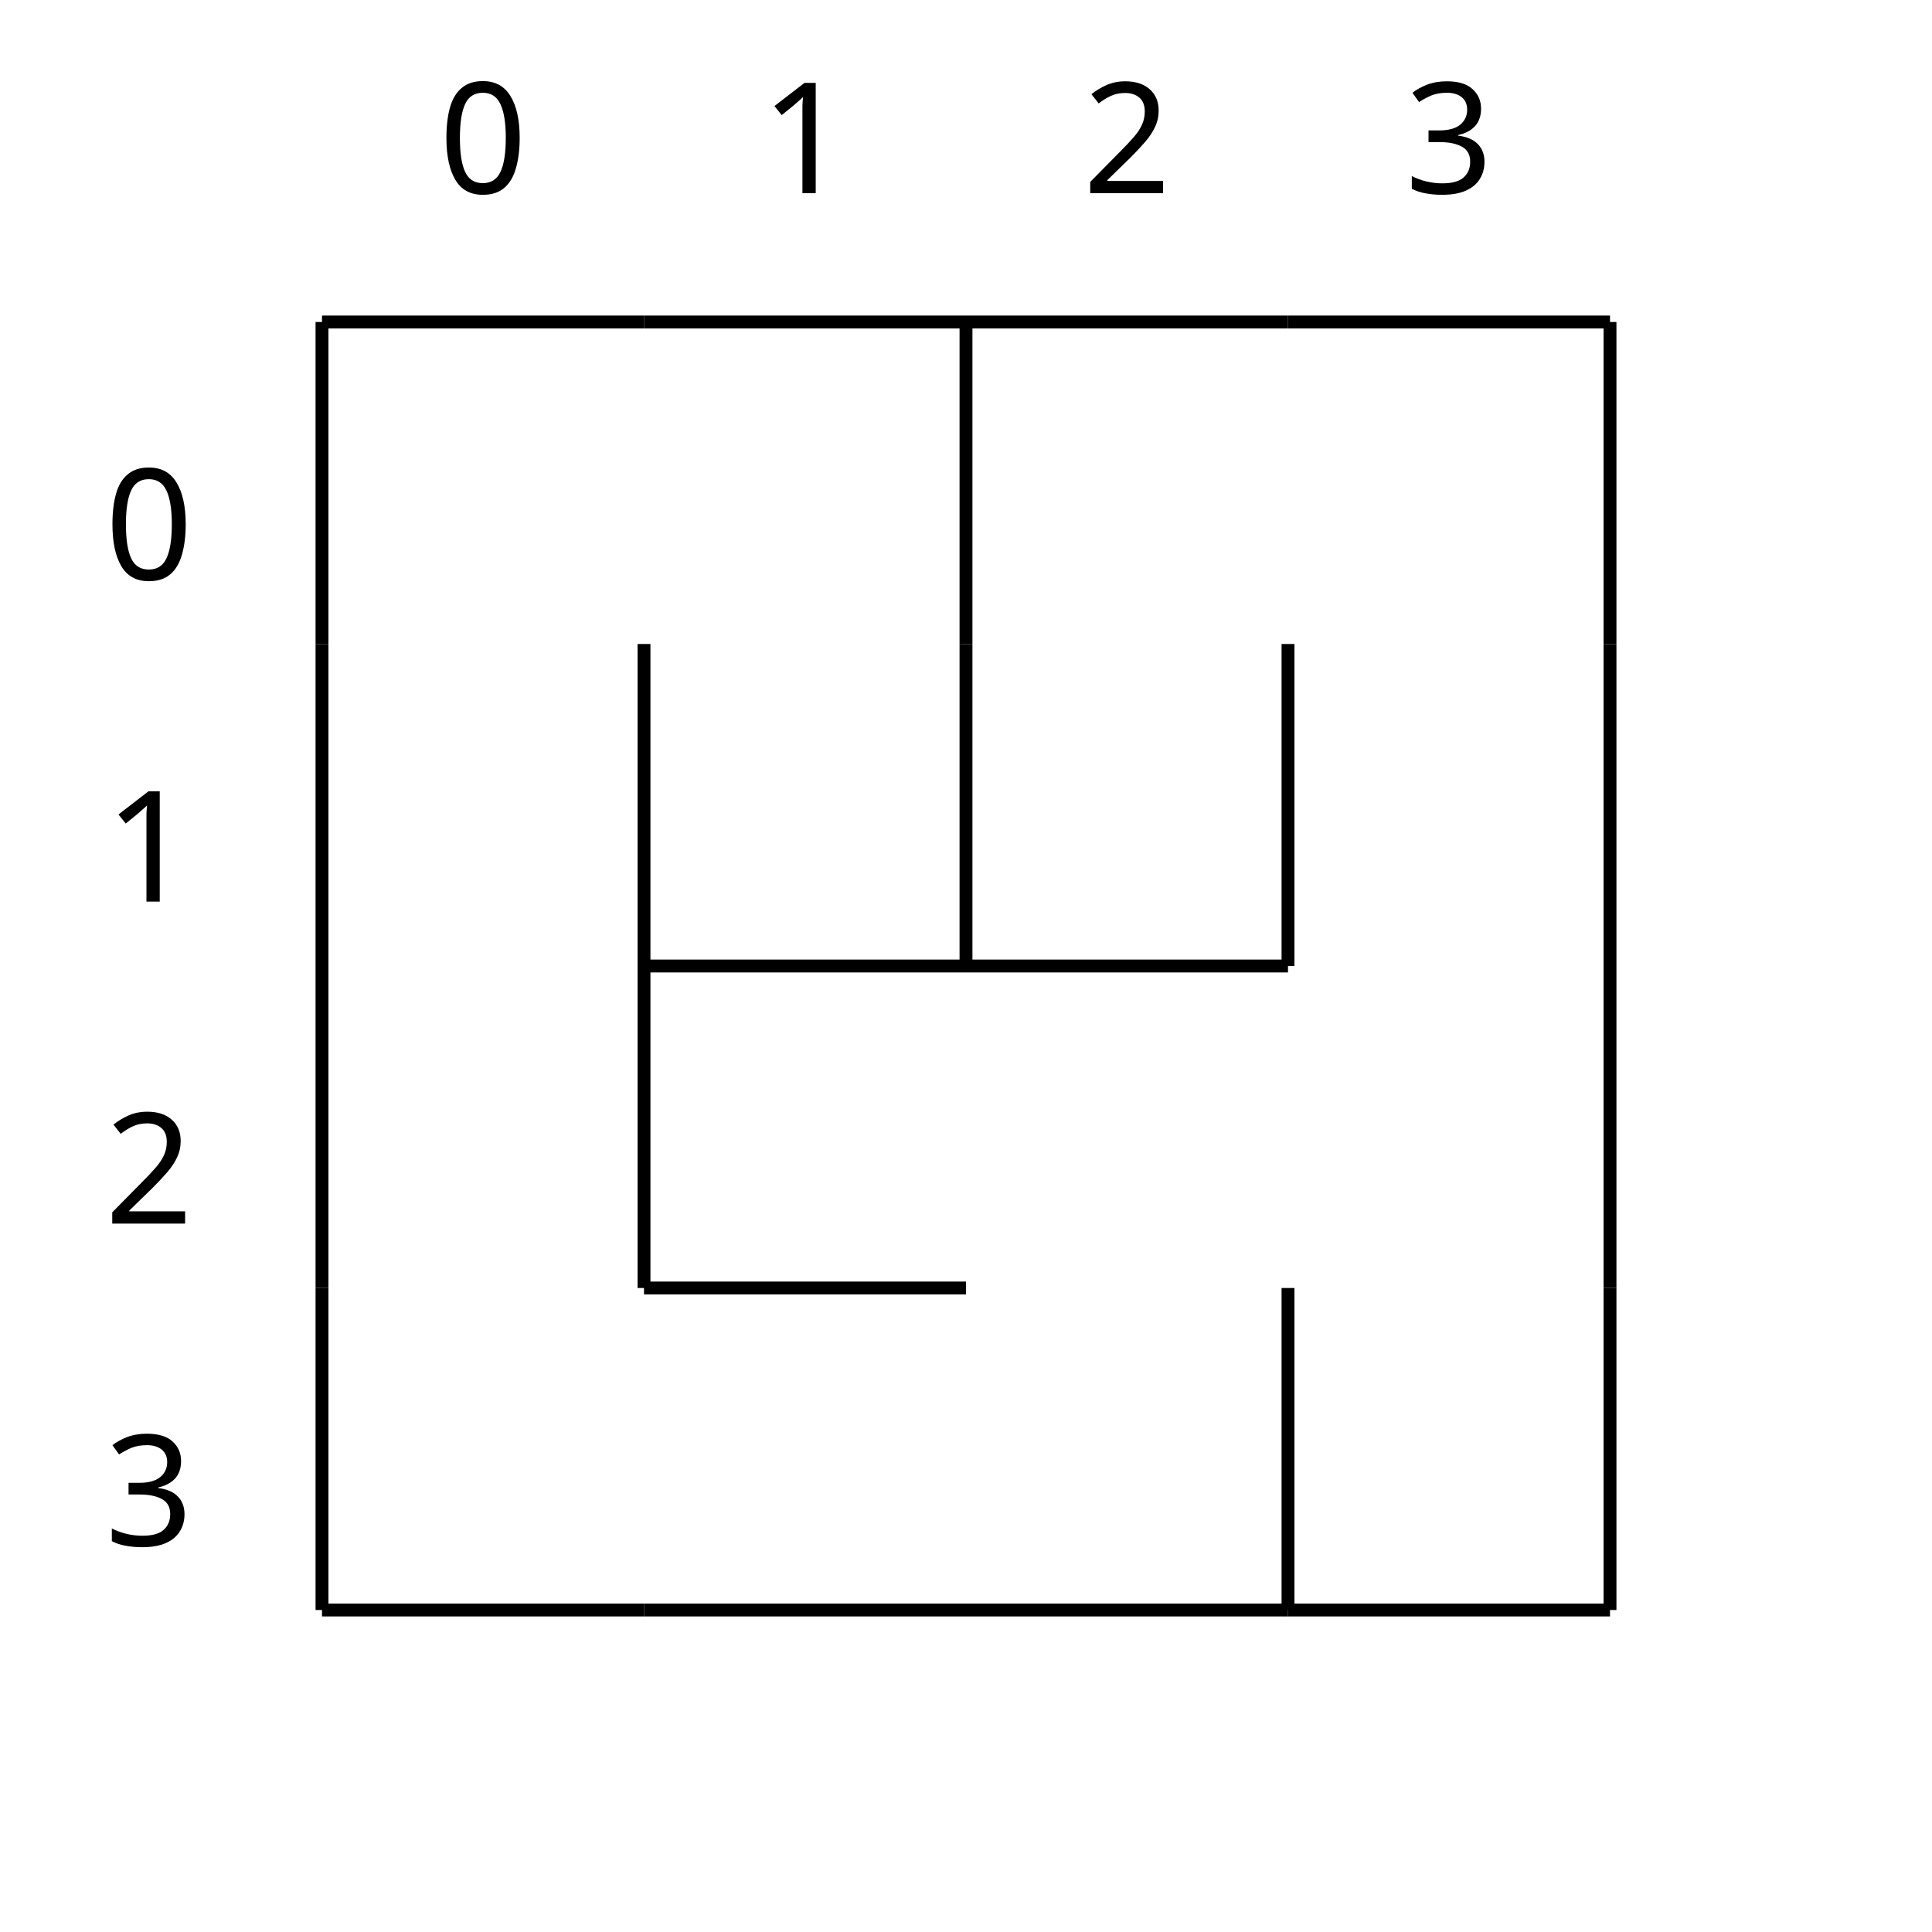
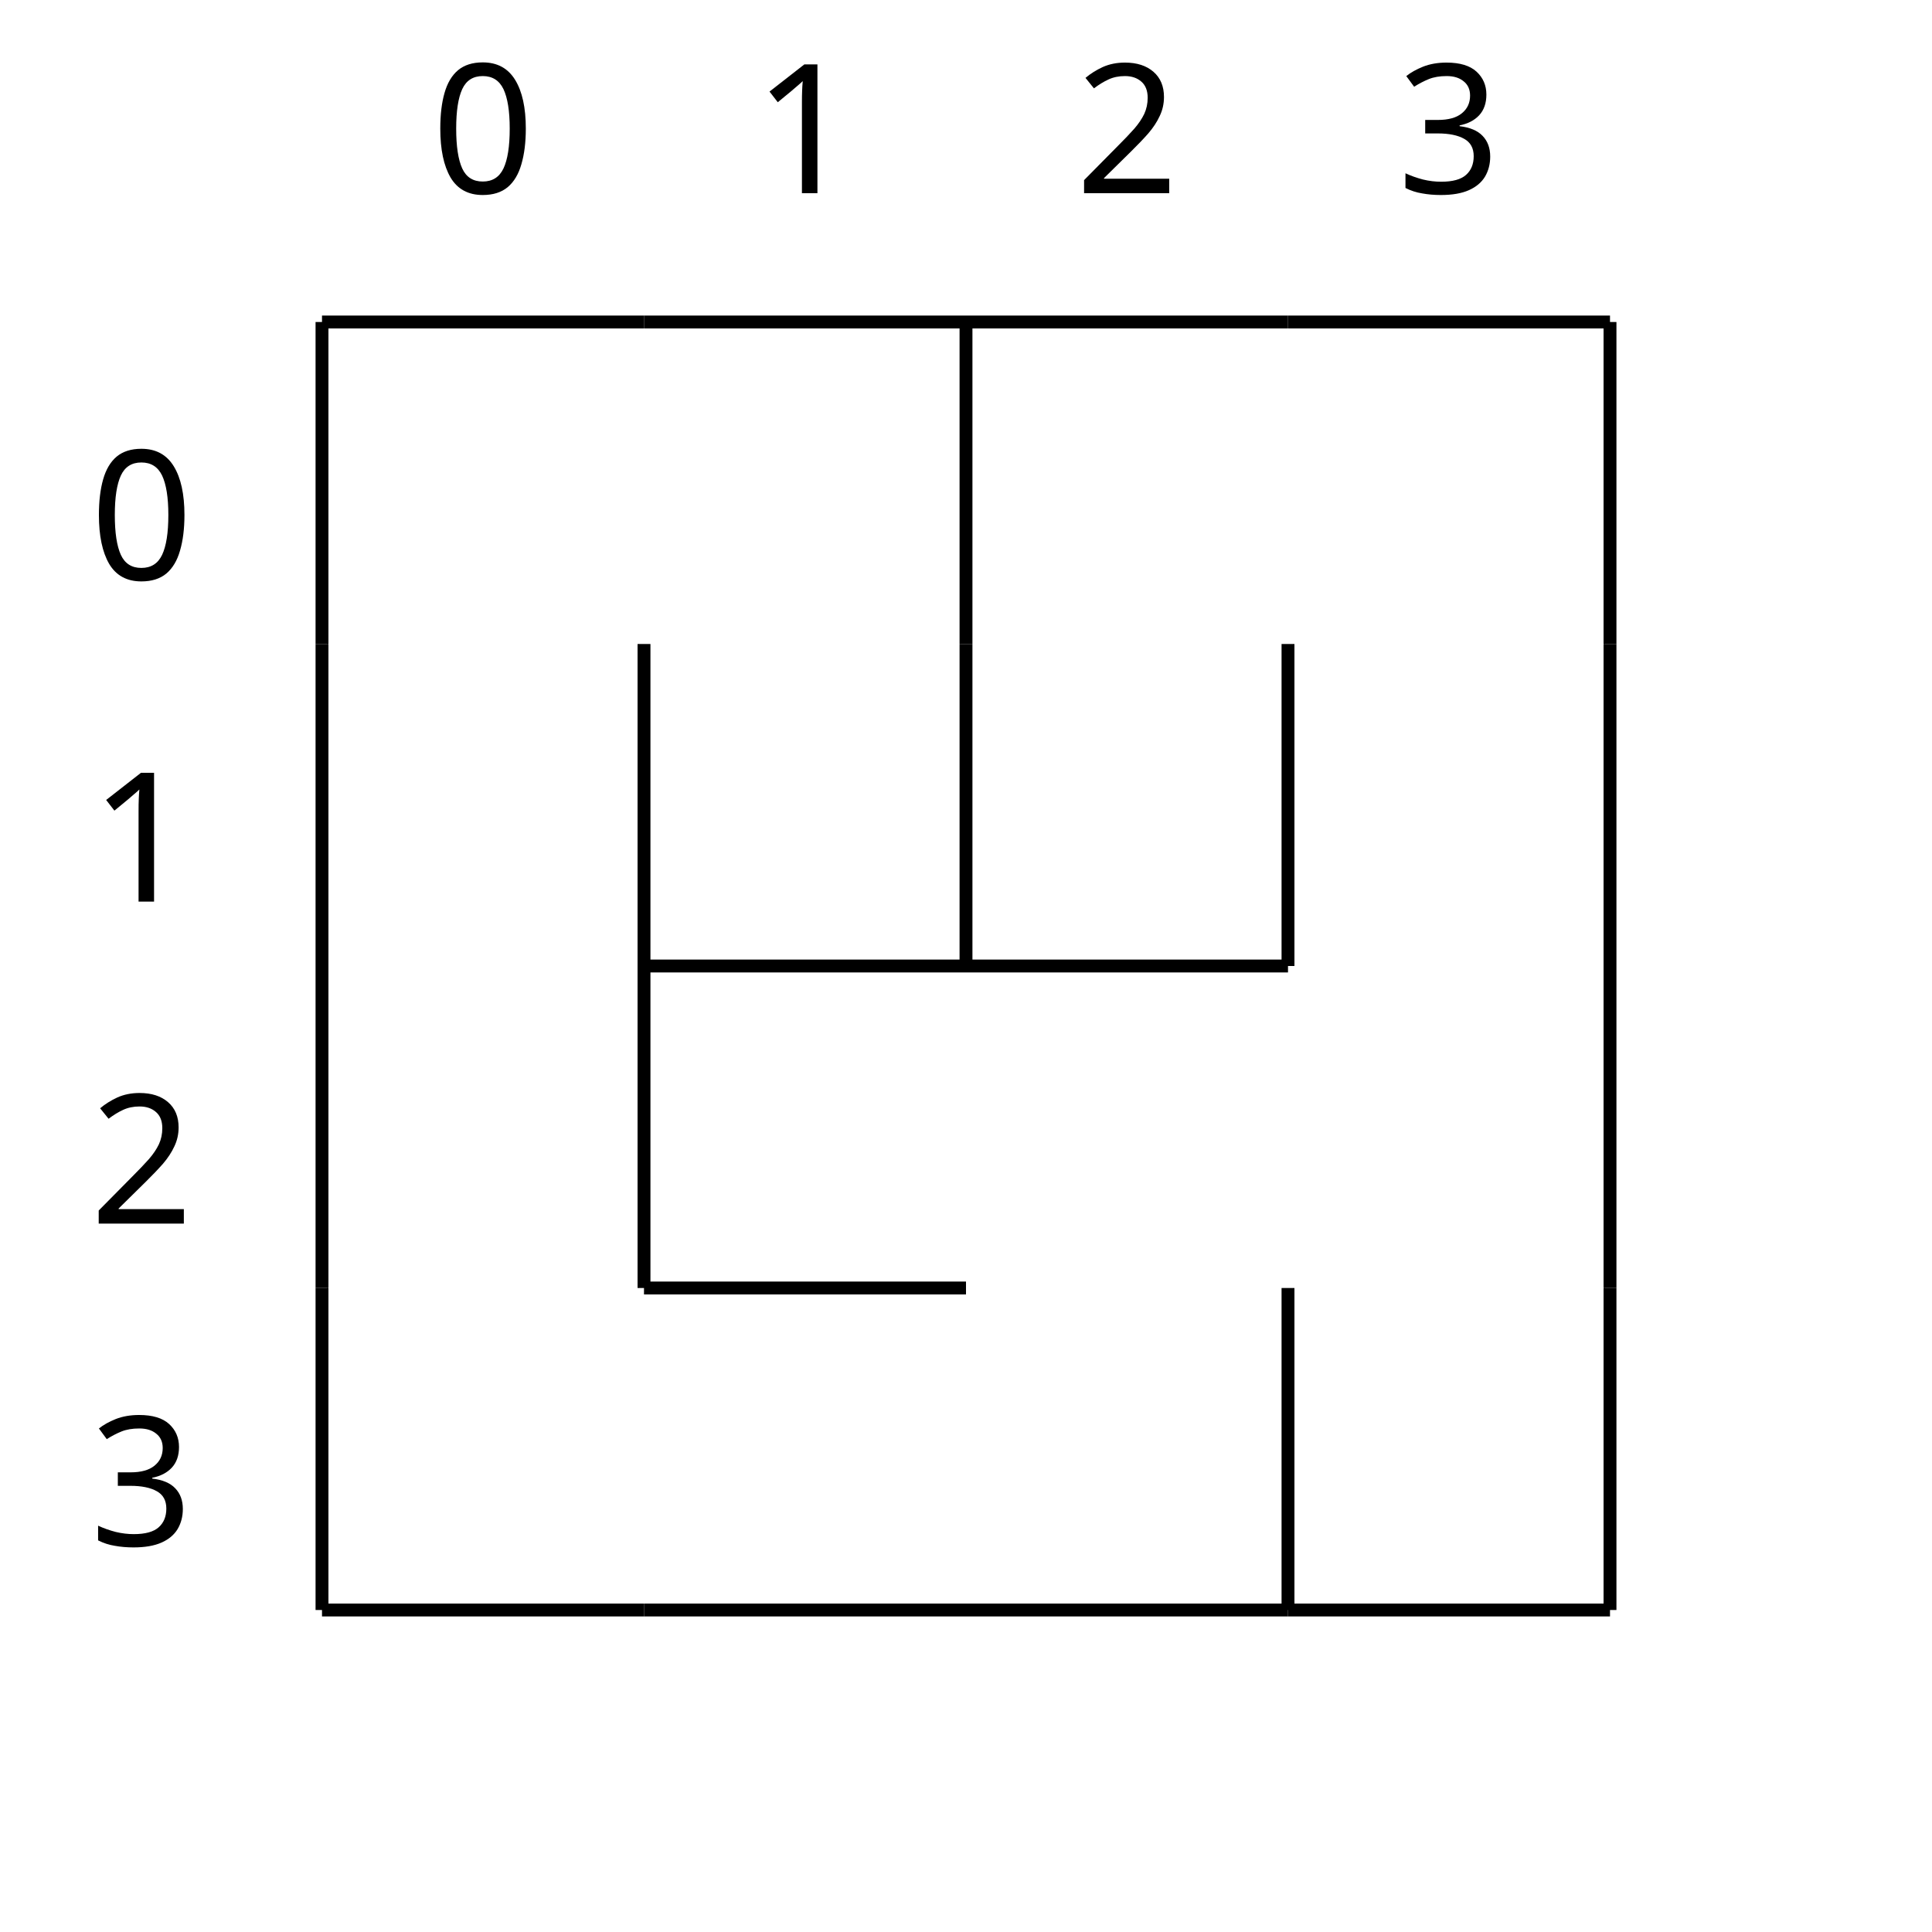
<svg xmlns="http://www.w3.org/2000/svg" width="150" height="150" viewBox="0 0 150 150">
  <style>
        * {
            font-family: sans-serif;
+         }
+ 
+         .axis-label {
+             font-size: 14px;
        }

        .mazelines {
            fill: transparent;
        }

        .GlowySquare {
            fill: #0e85c9;
            box-shadow: 0 0 5px #0e85c9;
        }
    </style>
  <text x="37.5" y="15" class="axis-label" text-anchor="middle">0</text>
  <text x="62.5" y="15" class="axis-label" text-anchor="middle">1</text>
  <text x="87.5" y="15" class="axis-label" text-anchor="middle">2</text>
  <text x="112.5" y="15" class="axis-label" text-anchor="middle">3</text>
  <text x="15" y="45" class="axis-label" text-anchor="end">0</text>
  <text x="15" y="70" class="axis-label" text-anchor="end">1</text>
  <text x="15" y="95" class="axis-label" text-anchor="end">2</text>
  <text x="15" y="120" class="axis-label" text-anchor="end">3</text>
  <g class="mazelines">
    <path d="M 25 50 L 25 75" stroke="currentColor" stroke-width="1" />
    <path d="M 75 125 L 100 125" stroke="currentColor" stroke-width="1" />
    <path d="M 75 25 L 100 25" stroke="currentColor" stroke-width="1" />
    <path d="M 75 75 L 100 75" stroke="currentColor" stroke-width="1" />
    <path d="M 100 125 L 125 125" stroke="currentColor" stroke-width="1" />
    <path d="M 125 100 L 125 125" stroke="currentColor" stroke-width="1" />
    <path d="M 50 25 L 75 25" stroke="currentColor" stroke-width="1" />
    <path d="M 50 75 L 50 100" stroke="currentColor" stroke-width="1" />
    <path d="M 50 100 L 75 100" stroke="currentColor" stroke-width="1" />
    <path d="M 125 50 L 125 75" stroke="currentColor" stroke-width="1" />
    <path d="M 50 125 L 75 125" stroke="currentColor" stroke-width="1" />
    <path d="M 100 50 L 100 75" stroke="currentColor" stroke-width="1" />
    <path d="M 25 100 L 25 125" stroke="currentColor" stroke-width="1" />
    <path d="M 125 75 L 125 100" stroke="currentColor" stroke-width="1" />
    <path d="M 25 25 L 50 25" stroke="currentColor" stroke-width="1" />
    <path d="M 100 100 L 100 125" stroke="currentColor" stroke-width="1" />
    <path d="M 100 25 L 125 25" stroke="currentColor" stroke-width="1" />
    <path d="M 50 50 L 50 75" stroke="currentColor" stroke-width="1" />
    <path d="M 50 75 L 75 75" stroke="currentColor" stroke-width="1" />
    <path d="M 75 25 L 75 50" stroke="currentColor" stroke-width="1" />
    <path d="M 25 125 L 50 125" stroke="currentColor" stroke-width="1" />
    <path d="M 125 25 L 125 50" stroke="currentColor" stroke-width="1" />
    <path d="M 75 50 L 75 75" stroke="currentColor" stroke-width="1" />
    <path d="M 25 75 L 25 100" stroke="currentColor" stroke-width="1" />
    <path d="M 25 25 L 25 50" stroke="currentColor" stroke-width="1" />
  </g>
</svg>
